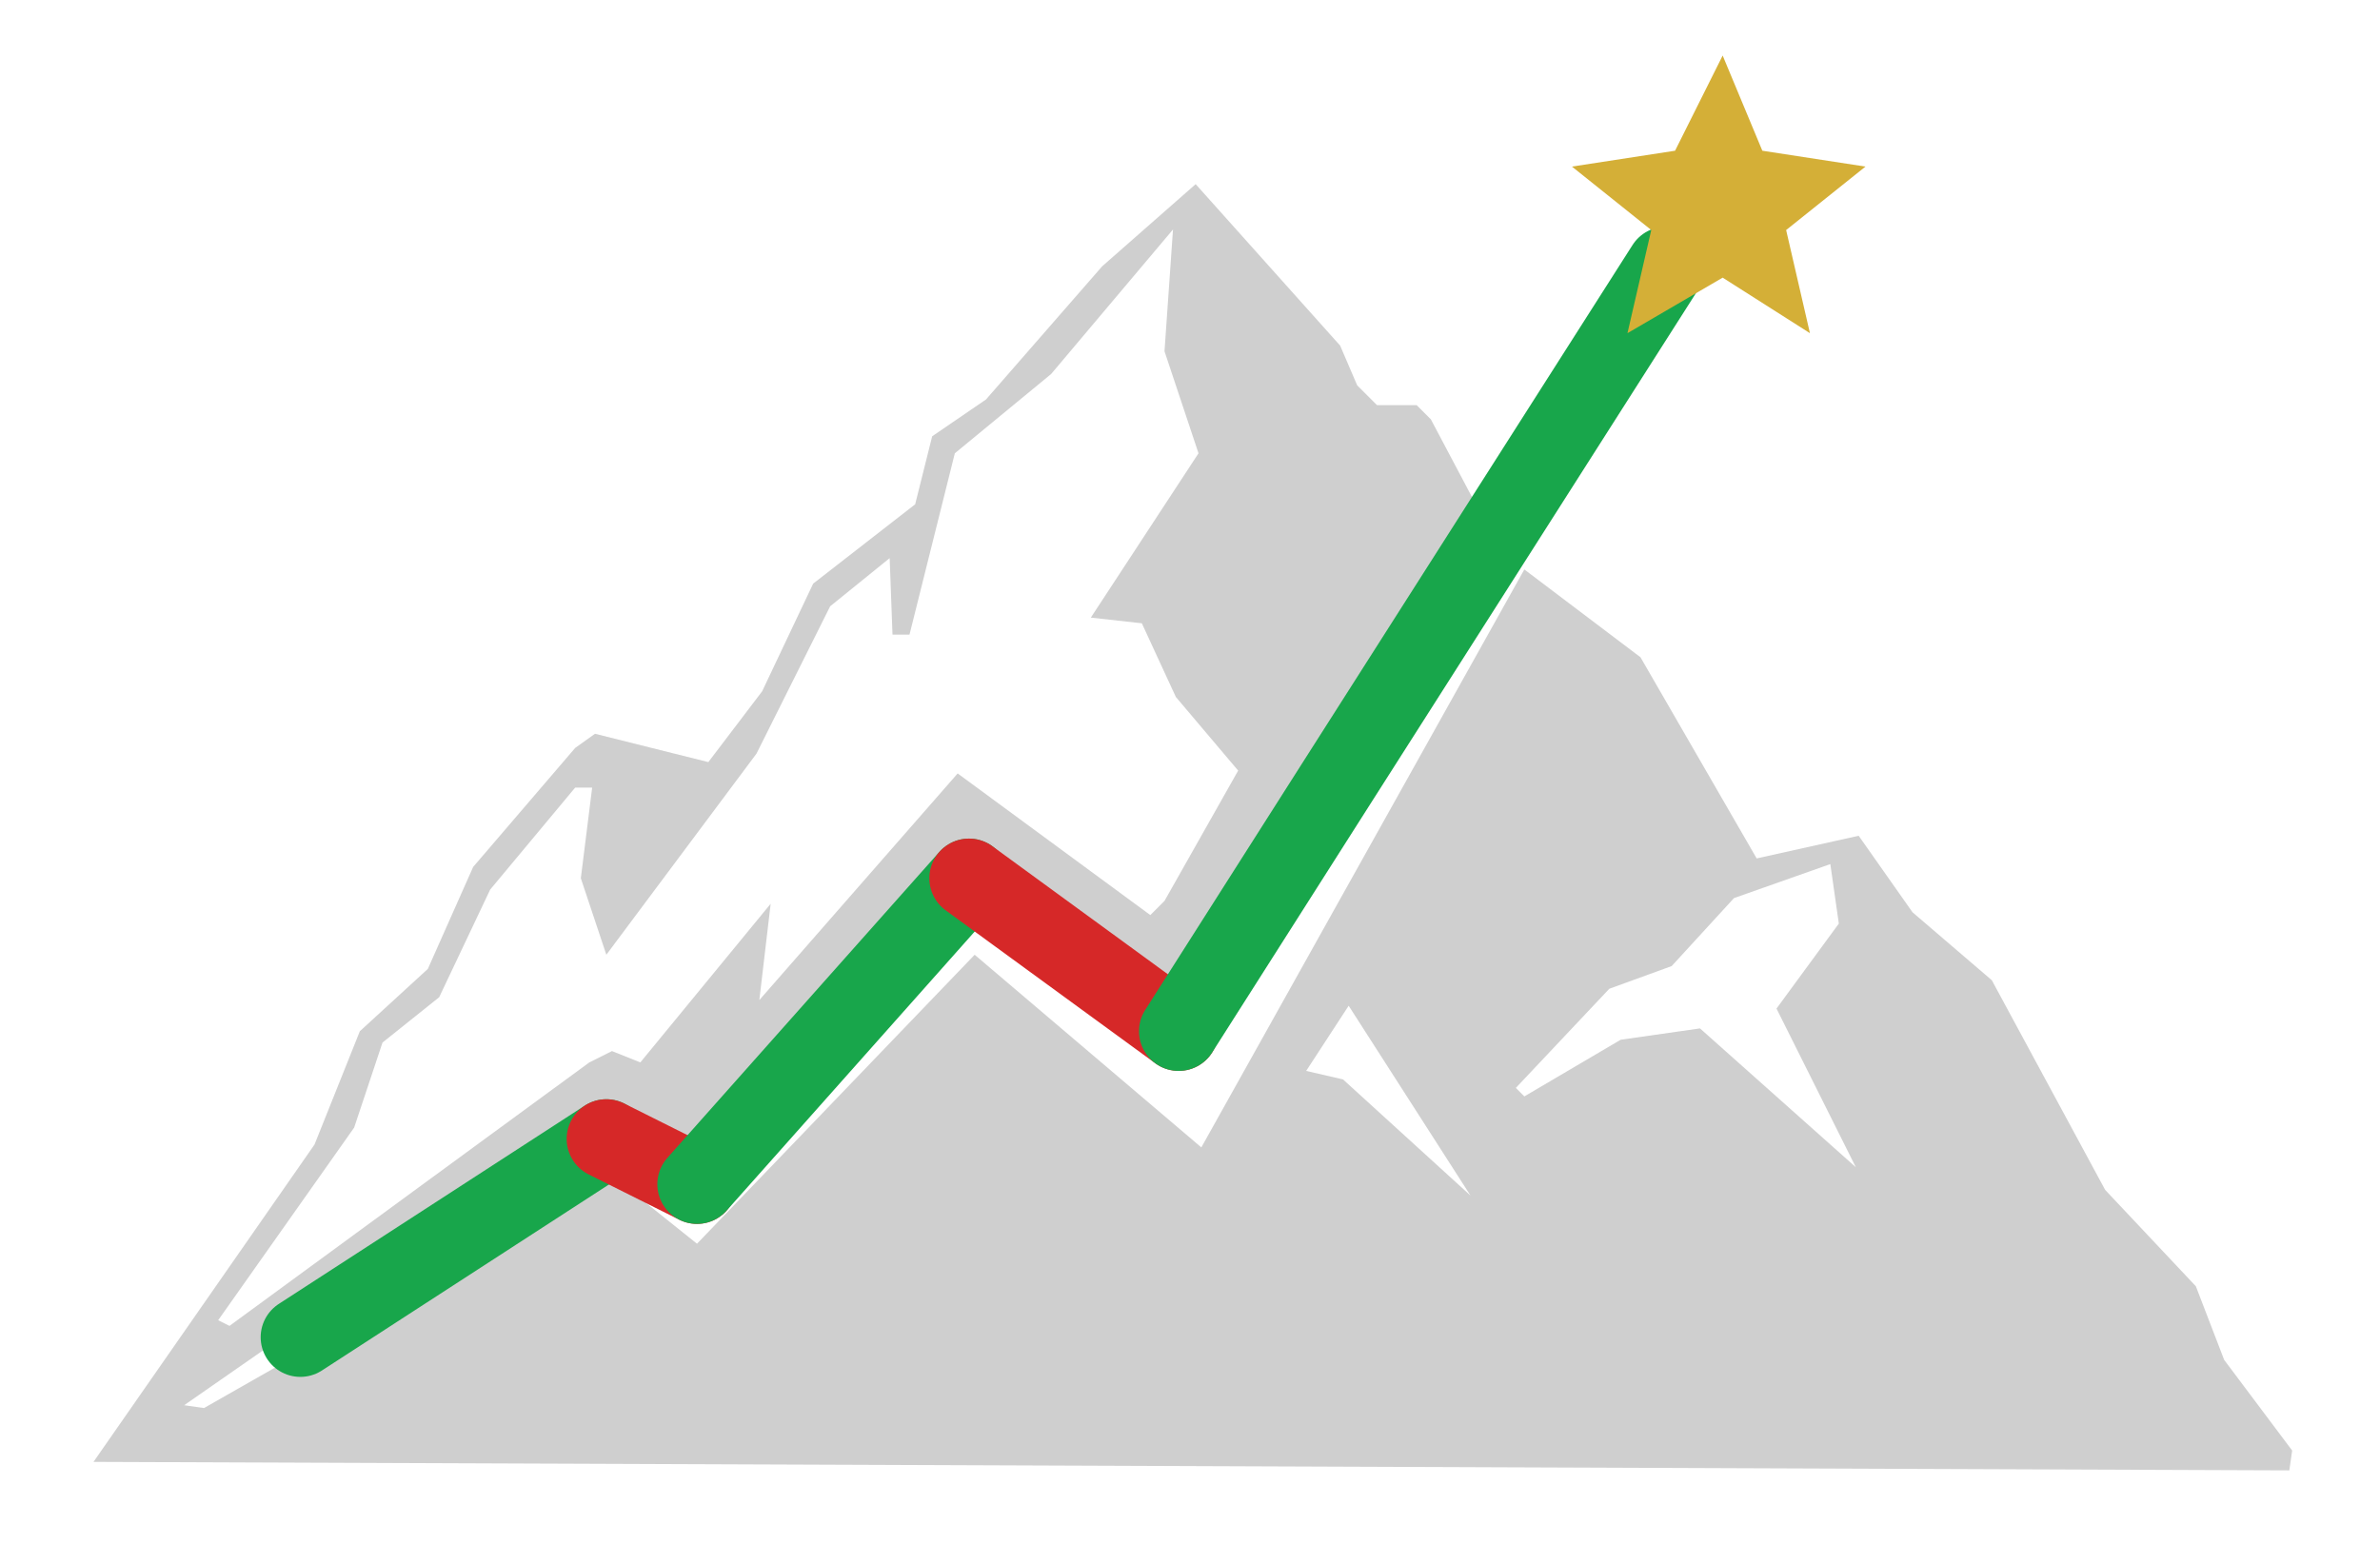
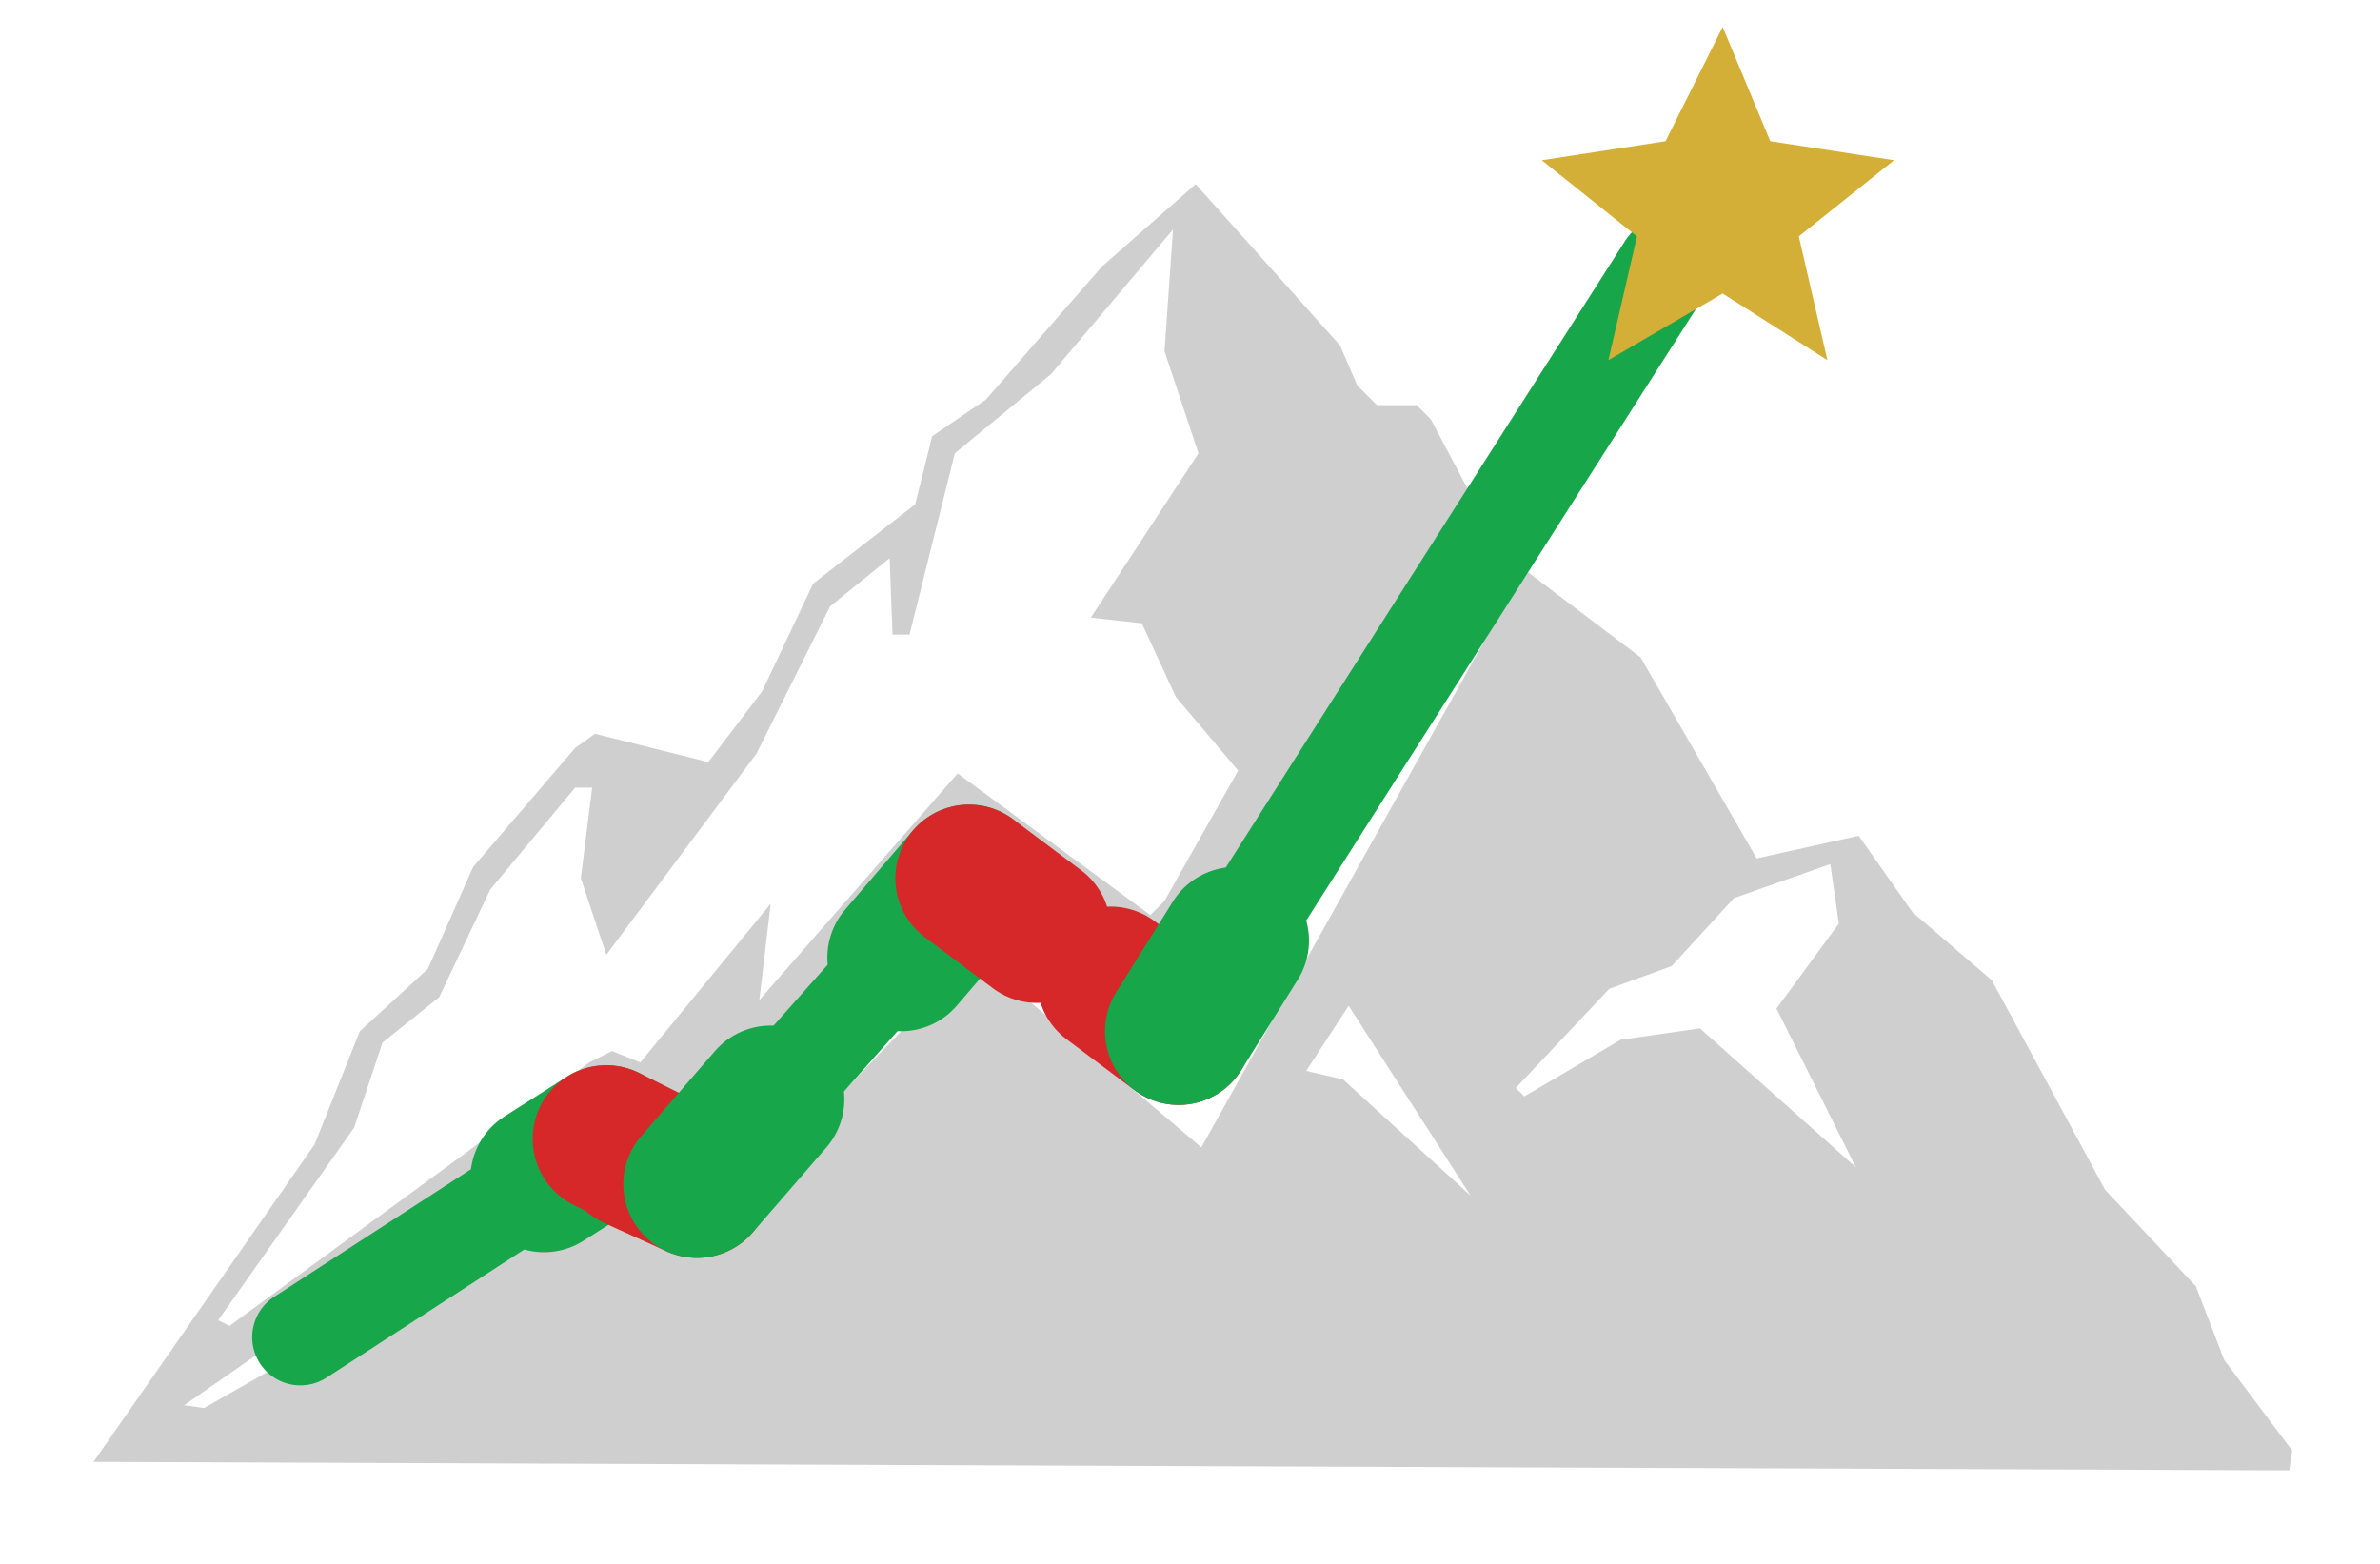
<svg xmlns="http://www.w3.org/2000/svg" viewBox="0 0 420 276" width="420" height="276">
  <defs>
    <style>
      .mountain { fill:#CFCFCF; }
      .rise { stroke:#18A64B; }
      .fall { stroke:#D62828; }
-       .trend { fill:none; stroke-width:14; stroke-linecap:round; stroke-linejoin:round; }
+       .trend { fill:none; stroke-width:17; stroke-linecap:round; stroke-linejoin:round; }
+       .turn-rise { fill:none; stroke:#18A64B; stroke-width:26; stroke-linecap:round; stroke-linejoin:round; }
+       .turn-fall { fill:none; stroke:#D62828; stroke-width:26; stroke-linecap:round; stroke-linejoin:round; }
      .star { fill:#D4AF37; }
    </style>
  </defs>
  <path class="mountain" d="M 404.0 259.5 L 16.5 258.0 L 55.5 202.0 L 63.5 182.0 L 75.5 171.0 L 83.5 153.0 L 101.5 132.0 L 105.0 129.5 L 125.0 134.5 L 134.5 122.0 L 143.5 103.0 L 161.5 89.0 L 164.5 77.0 L 174.0 70.5 L 194.5 47.0 L 211.0 32.5 L 236.5 61.0 L 239.5 68.0 L 243.0 71.5 L 250.0 71.5 L 252.5 74.0 L 261.5 91.0 L 209.5 172.0 L 207.0 174.5 L 204.0 173.5 L 170.0 148.5 L 122.0 203.5 L 108.0 195.5 L 32.5 248.0 L 36.0 248.5 L 108.0 207.5 L 123.0 219.5 L 172.0 168.5 L 212.0 202.5 L 269.0 100.5 L 289.5 116.0 L 310.0 151.5 L 328.0 147.5 L 337.5 161.0 L 351.5 173.0 L 371.5 210.0 L 387.5 227.0 L 392.5 240.0 L 404.5 256.0 L 404.0 259.5 Z M 40.5 234.0 L 104.0 187.5 L 108.0 185.5 L 113.0 187.5 L 136.0 159.5 L 134.0 176.5 L 169.0 136.5 L 203.0 161.5 L 205.5 159.0 L 218.5 136.0 L 207.5 123.0 L 201.5 110.0 L 192.5 109.0 L 211.5 80.0 L 205.5 62.0 L 207.0 40.5 L 185.5 66.0 L 168.5 80.0 L 160.5 112.0 L 157.5 112.0 L 157.0 98.5 L 146.5 107.0 L 133.5 133.0 L 107.0 168.5 L 102.5 155.0 L 104.5 139.0 L 101.5 139.0 L 86.5 157.0 L 77.5 176.0 L 67.5 184.0 L 62.5 199.0 L 38.5 233.0 L 40.5 234.0 Z M 327.5 206.0 L 313.5 178.0 L 324.5 163.0 L 323.0 152.5 L 306.0 158.5 L 295.0 170.5 L 284.0 174.5 L 267.5 192.0 L 269.0 193.5 L 286.0 183.5 L 300.0 181.5 L 327.5 206.0 Z M 259.5 211.0 L 238.0 177.5 L 230.5 189.0 L 237.0 190.5 L 259.5 211.0 Z" />
  <path class="trend rise" d="M 53 236 L 107 201" />
  <path class="trend fall" d="M 107 201 L 123 209" />
  <path class="trend rise" d="M 123 209 L 171 155" />
  <path class="trend fall" d="M 171 155 L 208 182" />
  <path class="trend rise" d="M 208 182 L 236 138 L 294 47" />
-   <polygon class="star" points="304,9.8 311,26.6 329.2,29.4 315.2,40.6 319.4,58.8 304,49 287.2,58.8 291.4,40.6 277.4,29.4 295.6,26.6" />
+   <path class="turn-rise" d="M 96 208 L 107 201" />
+   <path class="turn-fall" d="M 107 201 L 119 207" />
+   <path class="turn-fall" d="M 112 204 L 123 209" />
+   <path class="turn-rise" d="M 123 209 L 136 194" />
+   <path class="turn-rise" d="M 159 169 L 171 155" />
+   <path class="turn-fall" d="M 171 155 L 183 164" />
+   <path class="turn-fall" d="M 196 173 L 208 182" />
+   <path class="turn-rise" d="M 208 182 L 218 166" />
+   <polygon class="star" points="304,4.76 312.4,24.92 334.24,28.28 317.44,41.72 322.48,63.56 304,51.8 283.84,63.56 288.88,41.72 272.08,28.28 293.92,24.92" />
</svg>
